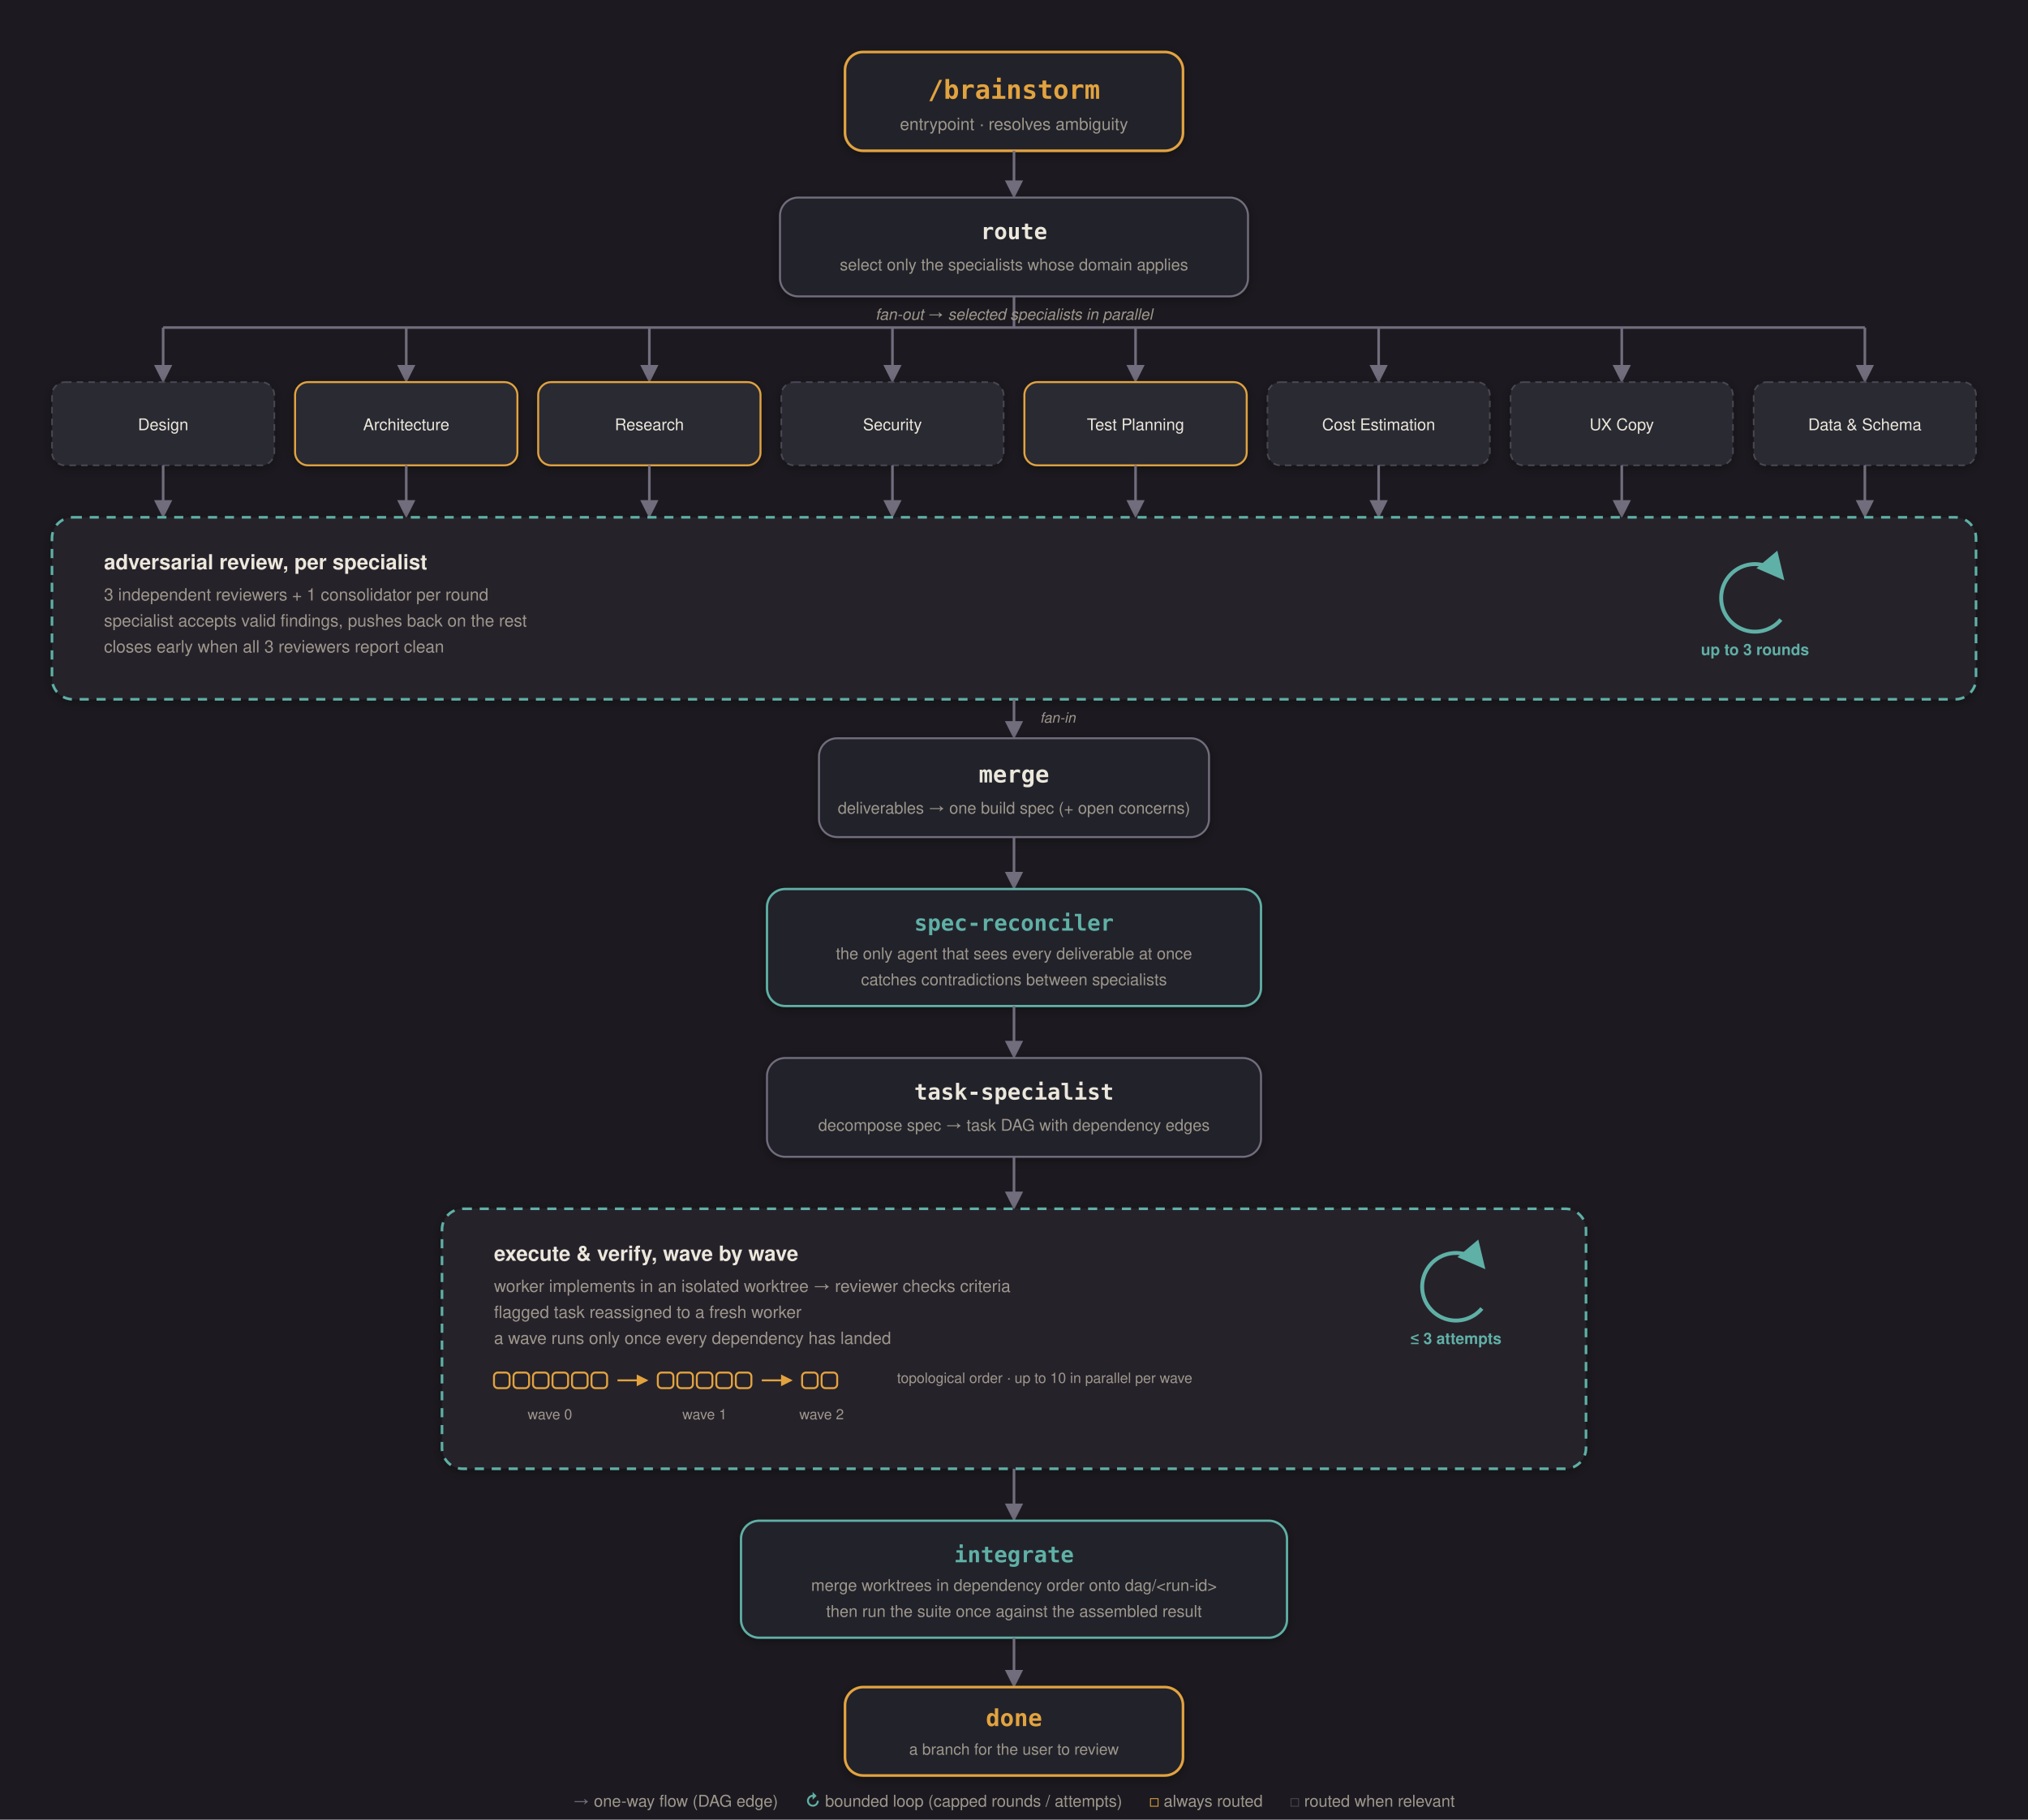
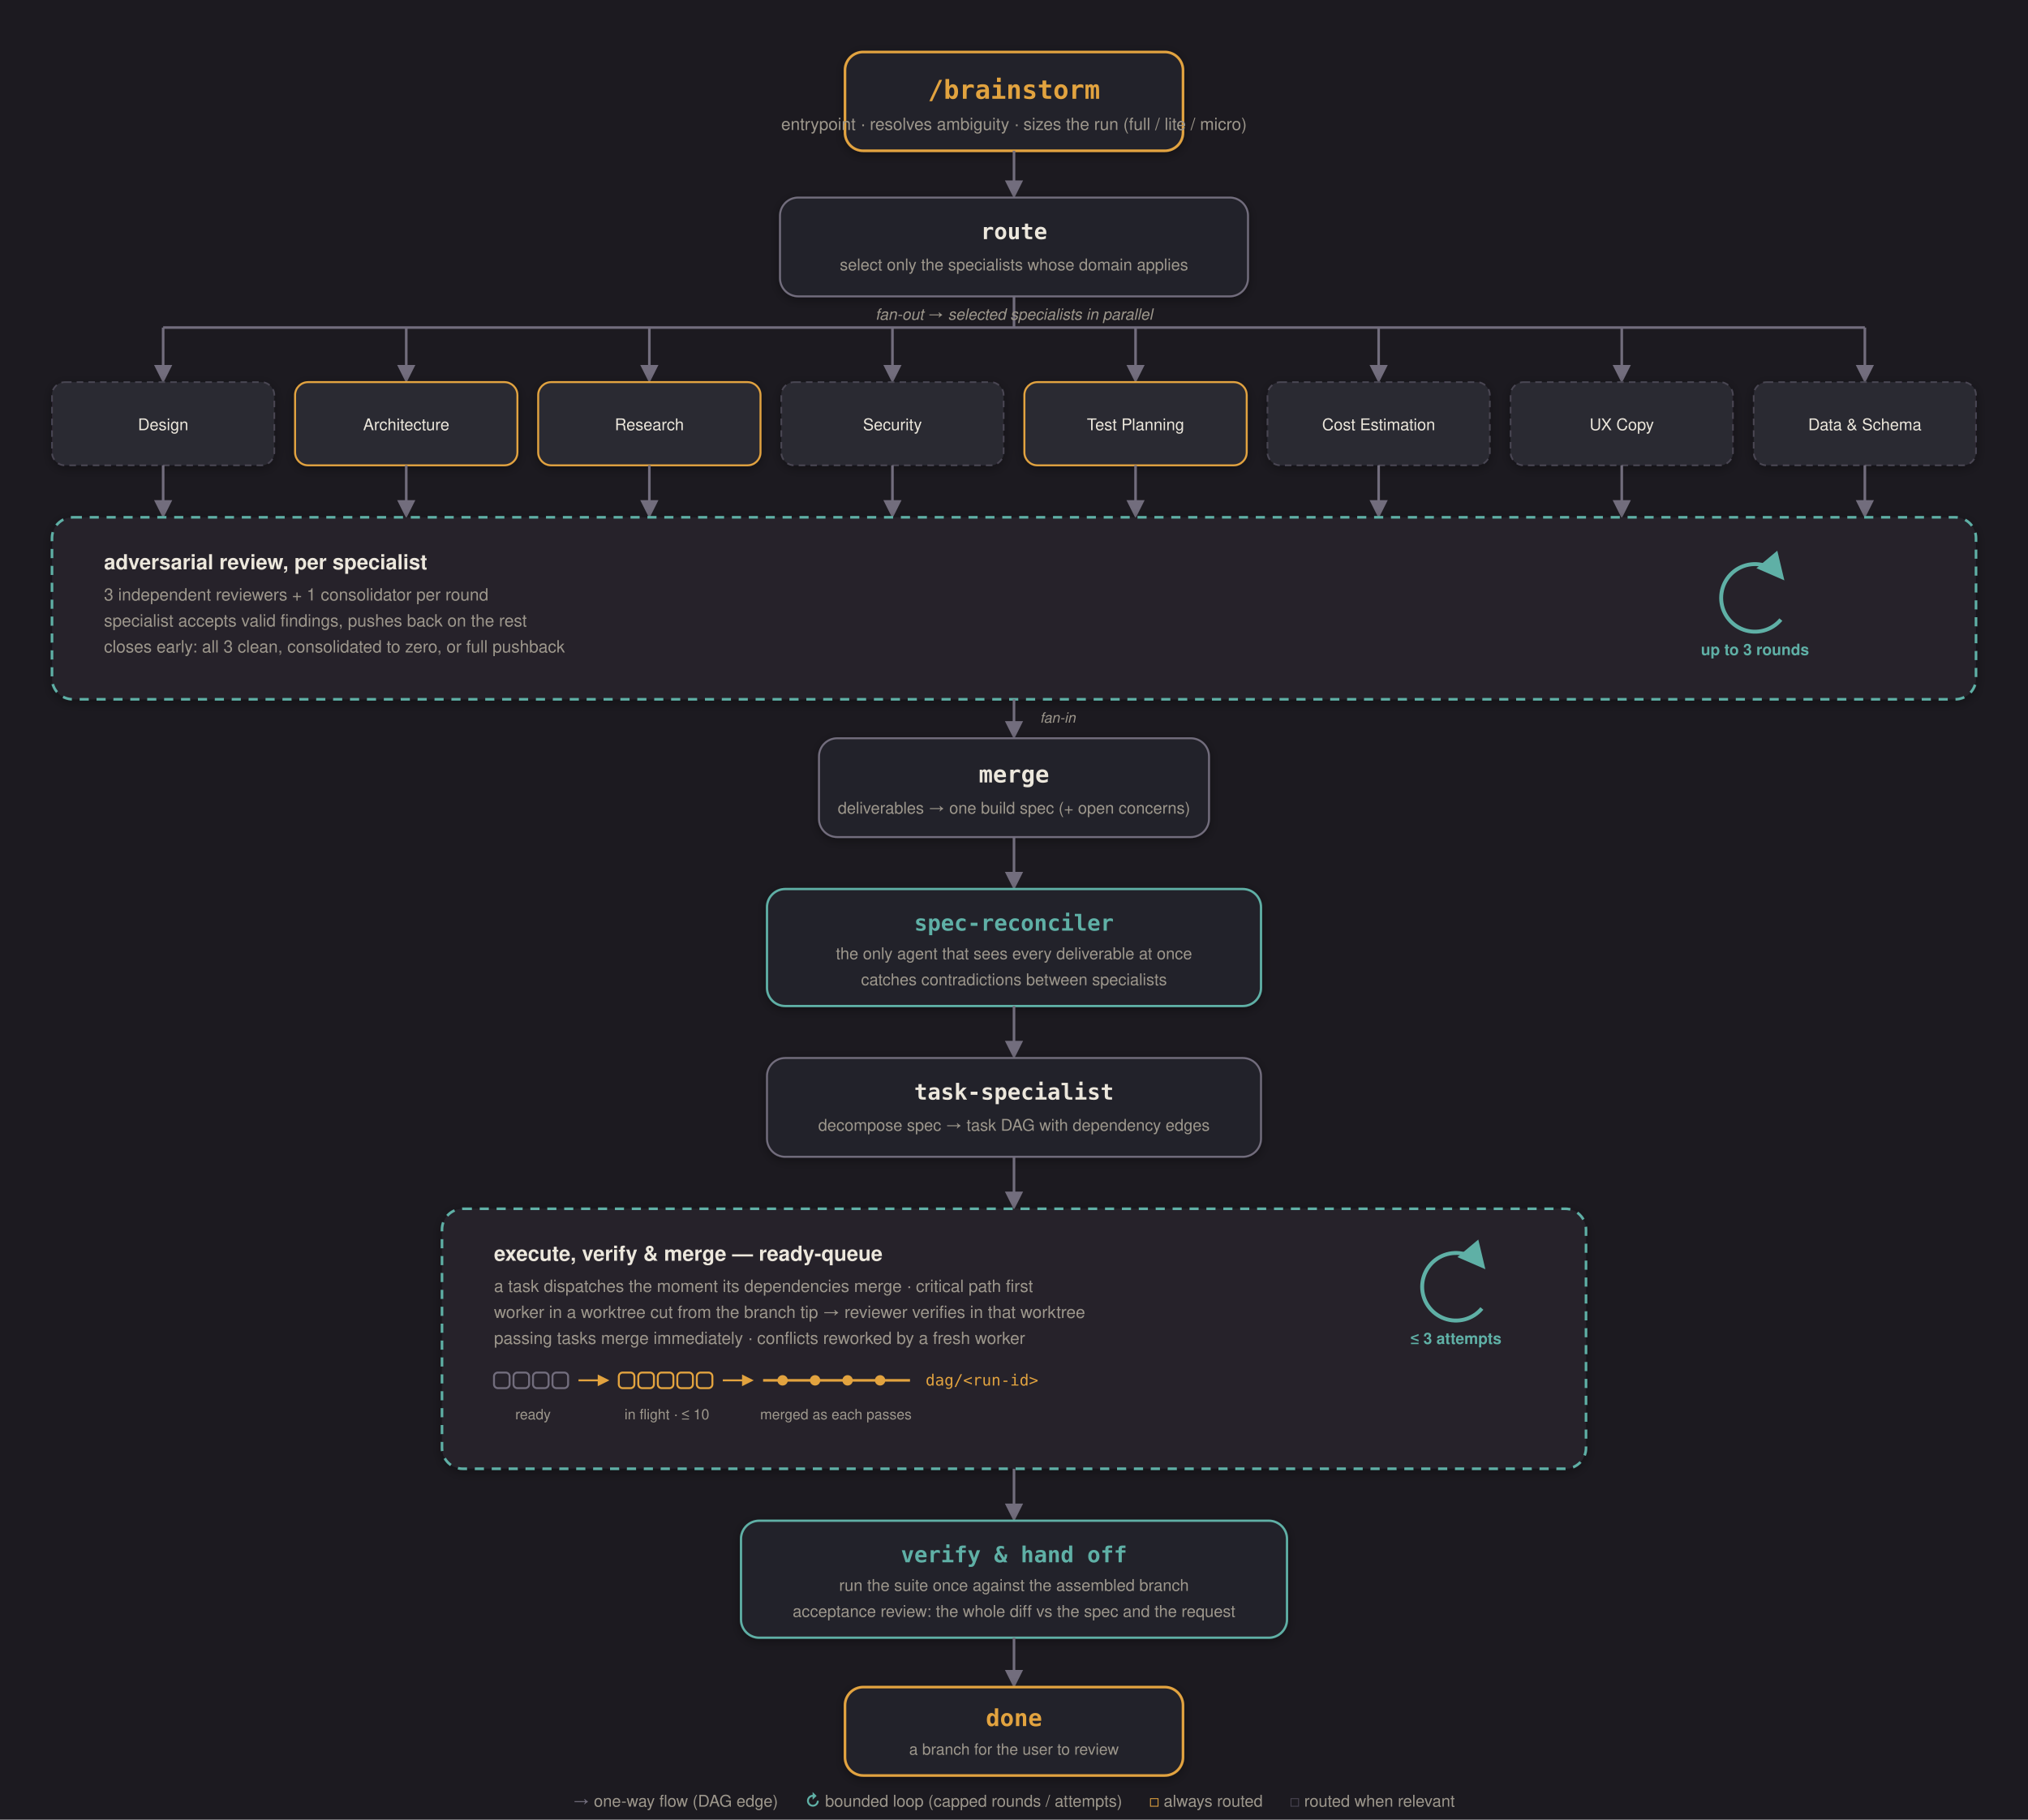
<svg xmlns="http://www.w3.org/2000/svg" viewBox="0 0 1560 1400" width="1560" height="1400" role="img" aria-labelledby="title desc">
  <defs>
    <marker id="arrow" viewBox="0 0 10 10" refX="8" refY="5" markerWidth="7" markerHeight="7" orient="auto-start-reverse">
      <path d="M0,0 L10,5 L0,10 z" fill="#726d7d" />
    </marker>
    <marker id="arrowTeal" viewBox="0 0 10 10" refX="8" refY="5" markerWidth="7" markerHeight="7" orient="auto-start-reverse">
      <path d="M0,0 L10,5 L0,10 z" fill="#5fb0a6" />
    </marker>
    <marker id="arrowGold" viewBox="0 0 10 10" refX="8" refY="5" markerWidth="6" markerHeight="6" orient="auto-start-reverse">
      <path d="M0,0 L10,5 L0,10 z" fill="#e2a33f" />
    </marker>
    <filter id="soft" x="-30%" y="-30%" width="160%" height="160%">
      <feDropShadow dx="0" dy="2" stdDeviation="4" flood-color="#000000" flood-opacity="0.35" />
    </filter>
  </defs>
  <rect x="0" y="0" width="1560" height="1400" fill="#1c1a20" />
  <rect x="650" y="40" width="260" height="76" rx="14" fill="#242229" stroke="#e2a33f" stroke-width="2" filter="url(#soft)" />
  <text x="780" y="76" text-anchor="middle" font-family="ui-monospace, SFMono-Regular, Menlo, Consolas, monospace" font-size="20" font-weight="600" fill="#e2a33f">/brainstorm</text>
-   <text x="780" y="100" text-anchor="middle" font-family="-apple-system, BlinkMacSystemFont, 'Segoe UI', Helvetica, Arial, sans-serif" font-size="13" fill="#9d978c">entrypoint · resolves ambiguity</text>
+   <text x="780" y="100" text-anchor="middle" font-family="-apple-system, BlinkMacSystemFont, 'Segoe UI', Helvetica, Arial, sans-serif" font-size="13" fill="#9d978c">entrypoint · resolves ambiguity · sizes the run (full / lite / micro)</text>
  <line x1="780" y1="116" x2="780" y2="150" stroke="#726d7d" stroke-width="2" marker-end="url(#arrow)" />
  <rect x="600" y="152" width="360" height="76" rx="14" fill="#242229" stroke="#726d7d" stroke-width="1.5" filter="url(#soft)" />
  <text x="780" y="184" text-anchor="middle" font-family="ui-monospace, SFMono-Regular, Menlo, Consolas, monospace" font-size="17" font-weight="600" fill="#ece7dc">route</text>
  <text x="780" y="208" text-anchor="middle" font-family="-apple-system, BlinkMacSystemFont, 'Segoe UI', Helvetica, Arial, sans-serif" font-size="12.5" fill="#9d978c">select only the specialists whose domain applies</text>
  <line x1="780" y1="228" x2="780" y2="252" stroke="#726d7d" stroke-width="2" />
  <text x="780" y="246" text-anchor="middle" font-family="-apple-system, BlinkMacSystemFont, 'Segoe UI', Helvetica, Arial, sans-serif" font-size="12" font-style="italic" fill="#9d978c">fan-out → selected specialists in parallel</text>
  <line x1="125.5" y1="252" x2="1434.5" y2="252" stroke="#726d7d" stroke-width="2" />
  <line x1="125.5" y1="252" x2="125.5" y2="292" stroke="#726d7d" stroke-width="2" marker-end="url(#arrow)" />
  <line x1="312.5" y1="252" x2="312.5" y2="292" stroke="#726d7d" stroke-width="2" marker-end="url(#arrow)" />
  <line x1="499.5" y1="252" x2="499.5" y2="292" stroke="#726d7d" stroke-width="2" marker-end="url(#arrow)" />
  <line x1="686.5" y1="252" x2="686.5" y2="292" stroke="#726d7d" stroke-width="2" marker-end="url(#arrow)" />
  <line x1="873.5" y1="252" x2="873.5" y2="292" stroke="#726d7d" stroke-width="2" marker-end="url(#arrow)" />
  <line x1="1060.5" y1="252" x2="1060.5" y2="292" stroke="#726d7d" stroke-width="2" marker-end="url(#arrow)" />
  <line x1="1247.5" y1="252" x2="1247.5" y2="292" stroke="#726d7d" stroke-width="2" marker-end="url(#arrow)" />
  <line x1="1434.5" y1="252" x2="1434.5" y2="292" stroke="#726d7d" stroke-width="2" marker-end="url(#arrow)" />
  <g font-family="-apple-system, BlinkMacSystemFont, 'Segoe UI', Helvetica, Arial, sans-serif" font-size="12.5" fill="#ece7dc" text-anchor="middle">
    <g filter="url(#soft)">
      <rect x="40" y="294" width="171" height="64" rx="10" fill="#2c2a33" stroke="#4a4653" stroke-width="1.25" stroke-dasharray="5 4" />
      <rect x="227" y="294" width="171" height="64" rx="10" fill="#2c2a33" stroke="#e2a33f" stroke-width="1.5" />
      <rect x="414" y="294" width="171" height="64" rx="10" fill="#2c2a33" stroke="#e2a33f" stroke-width="1.5" />
      <rect x="601" y="294" width="171" height="64" rx="10" fill="#2c2a33" stroke="#4a4653" stroke-width="1.25" stroke-dasharray="5 4" />
      <rect x="788" y="294" width="171" height="64" rx="10" fill="#2c2a33" stroke="#e2a33f" stroke-width="1.5" />
      <rect x="975" y="294" width="171" height="64" rx="10" fill="#2c2a33" stroke="#4a4653" stroke-width="1.25" stroke-dasharray="5 4" />
      <rect x="1162" y="294" width="171" height="64" rx="10" fill="#2c2a33" stroke="#4a4653" stroke-width="1.25" stroke-dasharray="5 4" />
      <rect x="1349" y="294" width="171" height="64" rx="10" fill="#2c2a33" stroke="#4a4653" stroke-width="1.25" stroke-dasharray="5 4" />
    </g>
    <text x="125.5" y="331">Design</text>
    <text x="312.5" y="331">Architecture</text>
    <text x="499.5" y="331">Research</text>
    <text x="686.5" y="331">Security</text>
    <text x="873.5" y="331">Test Planning</text>
    <text x="1060.5" y="331">Cost Estimation</text>
    <text x="1247.5" y="331">UX Copy</text>
    <text x="1434.5" y="331">Data &amp; Schema</text>
  </g>
  <line x1="125.5" y1="358" x2="125.5" y2="396" stroke="#726d7d" stroke-width="2" marker-end="url(#arrow)" />
  <line x1="312.5" y1="358" x2="312.5" y2="396" stroke="#726d7d" stroke-width="2" marker-end="url(#arrow)" />
  <line x1="499.5" y1="358" x2="499.5" y2="396" stroke="#726d7d" stroke-width="2" marker-end="url(#arrow)" />
  <line x1="686.5" y1="358" x2="686.5" y2="396" stroke="#726d7d" stroke-width="2" marker-end="url(#arrow)" />
  <line x1="873.5" y1="358" x2="873.5" y2="396" stroke="#726d7d" stroke-width="2" marker-end="url(#arrow)" />
  <line x1="1060.5" y1="358" x2="1060.5" y2="396" stroke="#726d7d" stroke-width="2" marker-end="url(#arrow)" />
  <line x1="1247.5" y1="358" x2="1247.5" y2="396" stroke="#726d7d" stroke-width="2" marker-end="url(#arrow)" />
  <line x1="1434.5" y1="358" x2="1434.5" y2="396" stroke="#726d7d" stroke-width="2" marker-end="url(#arrow)" />
  <rect x="40" y="398" width="1480" height="140" rx="16" fill="#26242c" stroke="#5fb0a6" stroke-width="2" stroke-dasharray="7 6" filter="url(#soft)" />
  <g font-family="-apple-system, BlinkMacSystemFont, 'Segoe UI', Helvetica, Arial, sans-serif">
    <text x="80" y="438" font-size="16" font-weight="600" fill="#ece7dc">adversarial review, per specialist</text>
    <text x="80" y="462" font-size="13" fill="#9d978c">3 independent reviewers + 1 consolidator per round</text>
    <text x="80" y="482" font-size="13" fill="#9d978c">specialist accepts valid findings, pushes back on the rest</text>
-     <text x="80" y="502" font-size="13" fill="#9d978c">closes early when all 3 reviewers report clean</text>
+     <text x="80" y="502" font-size="13" fill="#9d978c">closes early: all 3 clean, consolidated to zero, or full pushback</text>
  </g>
  <path d="M1369.9 476.7 A26 26 0 1 1 1369.9 443.3" stroke="#5fb0a6" stroke-width="3" fill="none" marker-end="url(#arrowTeal)" />
  <text x="1350" y="504" text-anchor="middle" font-family="-apple-system, BlinkMacSystemFont, 'Segoe UI', Helvetica, Arial, sans-serif" font-size="12" font-weight="600" fill="#5fb0a6">up to 3 rounds</text>
  <line x1="780" y1="538" x2="780" y2="566" stroke="#726d7d" stroke-width="2" marker-end="url(#arrow)" />
  <text x="800" y="556" text-anchor="start" font-family="-apple-system, BlinkMacSystemFont, 'Segoe UI', Helvetica, Arial, sans-serif" font-size="11" font-style="italic" fill="#9d978c">fan-in</text>
  <rect x="630" y="568" width="300" height="76" rx="14" fill="#242229" stroke="#726d7d" stroke-width="1.5" filter="url(#soft)" />
  <text x="780" y="602" text-anchor="middle" font-family="ui-monospace, SFMono-Regular, Menlo, Consolas, monospace" font-size="18" font-weight="600" fill="#ece7dc">merge</text>
  <text x="780" y="626" text-anchor="middle" font-family="-apple-system, BlinkMacSystemFont, 'Segoe UI', Helvetica, Arial, sans-serif" font-size="12.5" fill="#9d978c">deliverables → one build spec (+ open concerns)</text>
  <line x1="780" y1="644" x2="780" y2="682" stroke="#726d7d" stroke-width="2" marker-end="url(#arrow)" />
  <rect x="590" y="684" width="380" height="90" rx="14" fill="#242229" stroke="#5fb0a6" stroke-width="1.75" filter="url(#soft)" />
  <text x="780" y="716" text-anchor="middle" font-family="ui-monospace, SFMono-Regular, Menlo, Consolas, monospace" font-size="17" font-weight="600" fill="#5fb0a6">spec-reconciler</text>
  <text x="780" y="738" text-anchor="middle" font-family="-apple-system, BlinkMacSystemFont, 'Segoe UI', Helvetica, Arial, sans-serif" font-size="12.5" fill="#9d978c">the only agent that sees every deliverable at once</text>
  <text x="780" y="758" text-anchor="middle" font-family="-apple-system, BlinkMacSystemFont, 'Segoe UI', Helvetica, Arial, sans-serif" font-size="12.5" fill="#9d978c">catches contradictions between specialists</text>
  <line x1="780" y1="774" x2="780" y2="812" stroke="#726d7d" stroke-width="2" marker-end="url(#arrow)" />
  <rect x="590" y="814" width="380" height="76" rx="14" fill="#242229" stroke="#726d7d" stroke-width="1.5" filter="url(#soft)" />
  <text x="780" y="846" text-anchor="middle" font-family="ui-monospace, SFMono-Regular, Menlo, Consolas, monospace" font-size="17" font-weight="600" fill="#ece7dc">task-specialist</text>
  <text x="780" y="870" text-anchor="middle" font-family="-apple-system, BlinkMacSystemFont, 'Segoe UI', Helvetica, Arial, sans-serif" font-size="12.5" fill="#9d978c">decompose spec → task DAG with dependency edges</text>
  <line x1="780" y1="890" x2="780" y2="928" stroke="#726d7d" stroke-width="2" marker-end="url(#arrow)" />
  <rect x="340" y="930" width="880" height="200" rx="16" fill="#26242c" stroke="#5fb0a6" stroke-width="2" stroke-dasharray="7 6" filter="url(#soft)" />
  <g font-family="-apple-system, BlinkMacSystemFont, 'Segoe UI', Helvetica, Arial, sans-serif">
-     <text x="380" y="970" font-size="16" font-weight="600" fill="#ece7dc">execute &amp; verify, wave by wave</text>
-     <text x="380" y="994" font-size="13" fill="#9d978c">worker implements in an isolated worktree → reviewer checks criteria</text>
-     <text x="380" y="1014" font-size="13" fill="#9d978c">flagged task reassigned to a fresh worker</text>
-     <text x="380" y="1034" font-size="13" fill="#9d978c">a wave runs only once every dependency has landed</text>
+     <text x="380" y="970" font-size="16" font-weight="600" fill="#ece7dc">execute, verify &amp; merge — ready-queue</text>
+     <text x="380" y="994" font-size="13" fill="#9d978c">a task dispatches the moment its dependencies merge · critical path first</text>
+     <text x="380" y="1014" font-size="13" fill="#9d978c">worker in a worktree cut from the branch tip → reviewer verifies in that worktree</text>
+     <text x="380" y="1034" font-size="13" fill="#9d978c">passing tasks merge immediately · conflicts reworked by a fresh worker</text>
  </g>
  <g>
-     <rect x="380" y="1056" width="12" height="12" rx="3" fill="none" stroke="#e2a33f" stroke-width="1.5" />
-     <rect x="395" y="1056" width="12" height="12" rx="3" fill="none" stroke="#e2a33f" stroke-width="1.5" />
-     <rect x="410" y="1056" width="12" height="12" rx="3" fill="none" stroke="#e2a33f" stroke-width="1.5" />
-     <rect x="425" y="1056" width="12" height="12" rx="3" fill="none" stroke="#e2a33f" stroke-width="1.5" />
-     <rect x="440" y="1056" width="12" height="12" rx="3" fill="none" stroke="#e2a33f" stroke-width="1.5" />
-     <rect x="455" y="1056" width="12" height="12" rx="3" fill="none" stroke="#e2a33f" stroke-width="1.5" />
-     <line x1="475" y1="1062" x2="497" y2="1062" stroke="#e2a33f" stroke-width="1.5" marker-end="url(#arrowGold)" />
+     <rect x="380" y="1056" width="12" height="12" rx="3" fill="none" stroke="#726d7d" stroke-width="1.5" />
+     <rect x="395" y="1056" width="12" height="12" rx="3" fill="none" stroke="#726d7d" stroke-width="1.5" />
+     <rect x="410" y="1056" width="12" height="12" rx="3" fill="none" stroke="#726d7d" stroke-width="1.5" />
+     <rect x="425" y="1056" width="12" height="12" rx="3" fill="none" stroke="#726d7d" stroke-width="1.5" />
+     <line x1="445" y1="1062" x2="467" y2="1062" stroke="#e2a33f" stroke-width="1.5" marker-end="url(#arrowGold)" />
+     <rect x="476" y="1056" width="12" height="12" rx="3" fill="none" stroke="#e2a33f" stroke-width="1.5" />
+     <rect x="491" y="1056" width="12" height="12" rx="3" fill="none" stroke="#e2a33f" stroke-width="1.5" />
    <rect x="506" y="1056" width="12" height="12" rx="3" fill="none" stroke="#e2a33f" stroke-width="1.5" />
    <rect x="521" y="1056" width="12" height="12" rx="3" fill="none" stroke="#e2a33f" stroke-width="1.5" />
    <rect x="536" y="1056" width="12" height="12" rx="3" fill="none" stroke="#e2a33f" stroke-width="1.5" />
-     <rect x="551" y="1056" width="12" height="12" rx="3" fill="none" stroke="#e2a33f" stroke-width="1.5" />
-     <rect x="566" y="1056" width="12" height="12" rx="3" fill="none" stroke="#e2a33f" stroke-width="1.5" />
-     <line x1="586" y1="1062" x2="608" y2="1062" stroke="#e2a33f" stroke-width="1.5" marker-end="url(#arrowGold)" />
-     <rect x="617" y="1056" width="12" height="12" rx="3" fill="none" stroke="#e2a33f" stroke-width="1.5" />
-     <rect x="632" y="1056" width="12" height="12" rx="3" fill="none" stroke="#e2a33f" stroke-width="1.5" />
+     <line x1="556" y1="1062" x2="578" y2="1062" stroke="#e2a33f" stroke-width="1.5" marker-end="url(#arrowGold)" />
+     <line x1="587" y1="1062" x2="700" y2="1062" stroke="#e2a33f" stroke-width="2" />
+     <circle cx="602" cy="1062" r="4" fill="#e2a33f" />
+     <circle cx="627" cy="1062" r="4" fill="#e2a33f" />
+     <circle cx="652" cy="1062" r="4" fill="#e2a33f" />
+     <circle cx="677" cy="1062" r="4" fill="#e2a33f" />
  </g>
  <g font-family="-apple-system, BlinkMacSystemFont, 'Segoe UI', Helvetica, Arial, sans-serif" font-size="11" fill="#9d978c">
-     <text x="423" y="1092" text-anchor="middle">wave 0</text>
-     <text x="542" y="1092" text-anchor="middle">wave 1</text>
-     <text x="632" y="1092" text-anchor="middle">wave 2</text>
-     <text x="690" y="1064" text-anchor="start">topological order · up to 10 in parallel per wave</text>
+     <text x="410" y="1092" text-anchor="middle">ready</text>
+     <text x="513" y="1092" text-anchor="middle">in flight · ≤ 10</text>
+     <text x="643" y="1092" text-anchor="middle">merged as each passes</text>
+     <text x="712" y="1066" text-anchor="start" font-family="ui-monospace, SFMono-Regular, Menlo, Consolas, monospace" font-size="12" fill="#e2a33f">dag/&lt;run-id&gt;</text>
  </g>
  <path d="M1139.9 1006.7 A26 26 0 1 1 1139.9 973.3" stroke="#5fb0a6" stroke-width="3" fill="none" marker-end="url(#arrowTeal)" />
  <text x="1120" y="1034" text-anchor="middle" font-family="-apple-system, BlinkMacSystemFont, 'Segoe UI', Helvetica, Arial, sans-serif" font-size="12" font-weight="600" fill="#5fb0a6">≤ 3 attempts</text>
  <line x1="780" y1="1130" x2="780" y2="1168" stroke="#726d7d" stroke-width="2" marker-end="url(#arrow)" />
  <rect x="570" y="1170" width="420" height="90" rx="14" fill="#242229" stroke="#5fb0a6" stroke-width="1.75" filter="url(#soft)" />
-   <text x="780" y="1202" text-anchor="middle" font-family="ui-monospace, SFMono-Regular, Menlo, Consolas, monospace" font-size="17" font-weight="600" fill="#5fb0a6">integrate</text>
-   <text x="780" y="1224" text-anchor="middle" font-family="-apple-system, BlinkMacSystemFont, 'Segoe UI', Helvetica, Arial, sans-serif" font-size="12.5" fill="#9d978c">merge worktrees in dependency order onto dag/&lt;run-id&gt;</text>
-   <text x="780" y="1244" text-anchor="middle" font-family="-apple-system, BlinkMacSystemFont, 'Segoe UI', Helvetica, Arial, sans-serif" font-size="12.5" fill="#9d978c">then run the suite once against the assembled result</text>
+   <text x="780" y="1202" text-anchor="middle" font-family="ui-monospace, SFMono-Regular, Menlo, Consolas, monospace" font-size="17" font-weight="600" fill="#5fb0a6">verify &amp; hand off</text>
+   <text x="780" y="1224" text-anchor="middle" font-family="-apple-system, BlinkMacSystemFont, 'Segoe UI', Helvetica, Arial, sans-serif" font-size="12.5" fill="#9d978c">run the suite once against the assembled branch</text>
+   <text x="780" y="1244" text-anchor="middle" font-family="-apple-system, BlinkMacSystemFont, 'Segoe UI', Helvetica, Arial, sans-serif" font-size="12.5" fill="#9d978c">acceptance review: the whole diff vs the spec and the request</text>
  <line x1="780" y1="1260" x2="780" y2="1296" stroke="#726d7d" stroke-width="2" marker-end="url(#arrow)" />
  <rect x="650" y="1298" width="260" height="68" rx="14" fill="#242229" stroke="#e2a33f" stroke-width="2" filter="url(#soft)" />
  <text x="780" y="1328" text-anchor="middle" font-family="ui-monospace, SFMono-Regular, Menlo, Consolas, monospace" font-size="18" font-weight="700" fill="#e2a33f">done</text>
  <text x="780" y="1350" text-anchor="middle" font-family="-apple-system, BlinkMacSystemFont, 'Segoe UI', Helvetica, Arial, sans-serif" font-size="12" fill="#9d978c">a branch for the user to review</text>
  <text x="780" y="1390" text-anchor="middle" font-family="-apple-system, BlinkMacSystemFont, 'Segoe UI', Helvetica, Arial, sans-serif" font-size="12.5" fill="#9d978c">
    <tspan fill="#726d7d" font-weight="700">→</tspan> one-way flow (DAG edge)      <tspan fill="#5fb0a6" font-weight="700">↻</tspan> bounded loop (capped rounds / attempts)      <tspan fill="#e2a33f" font-weight="700">□</tspan> always routed      <tspan fill="#4a4653" font-weight="700">□</tspan> routed when relevant</text>
</svg>
